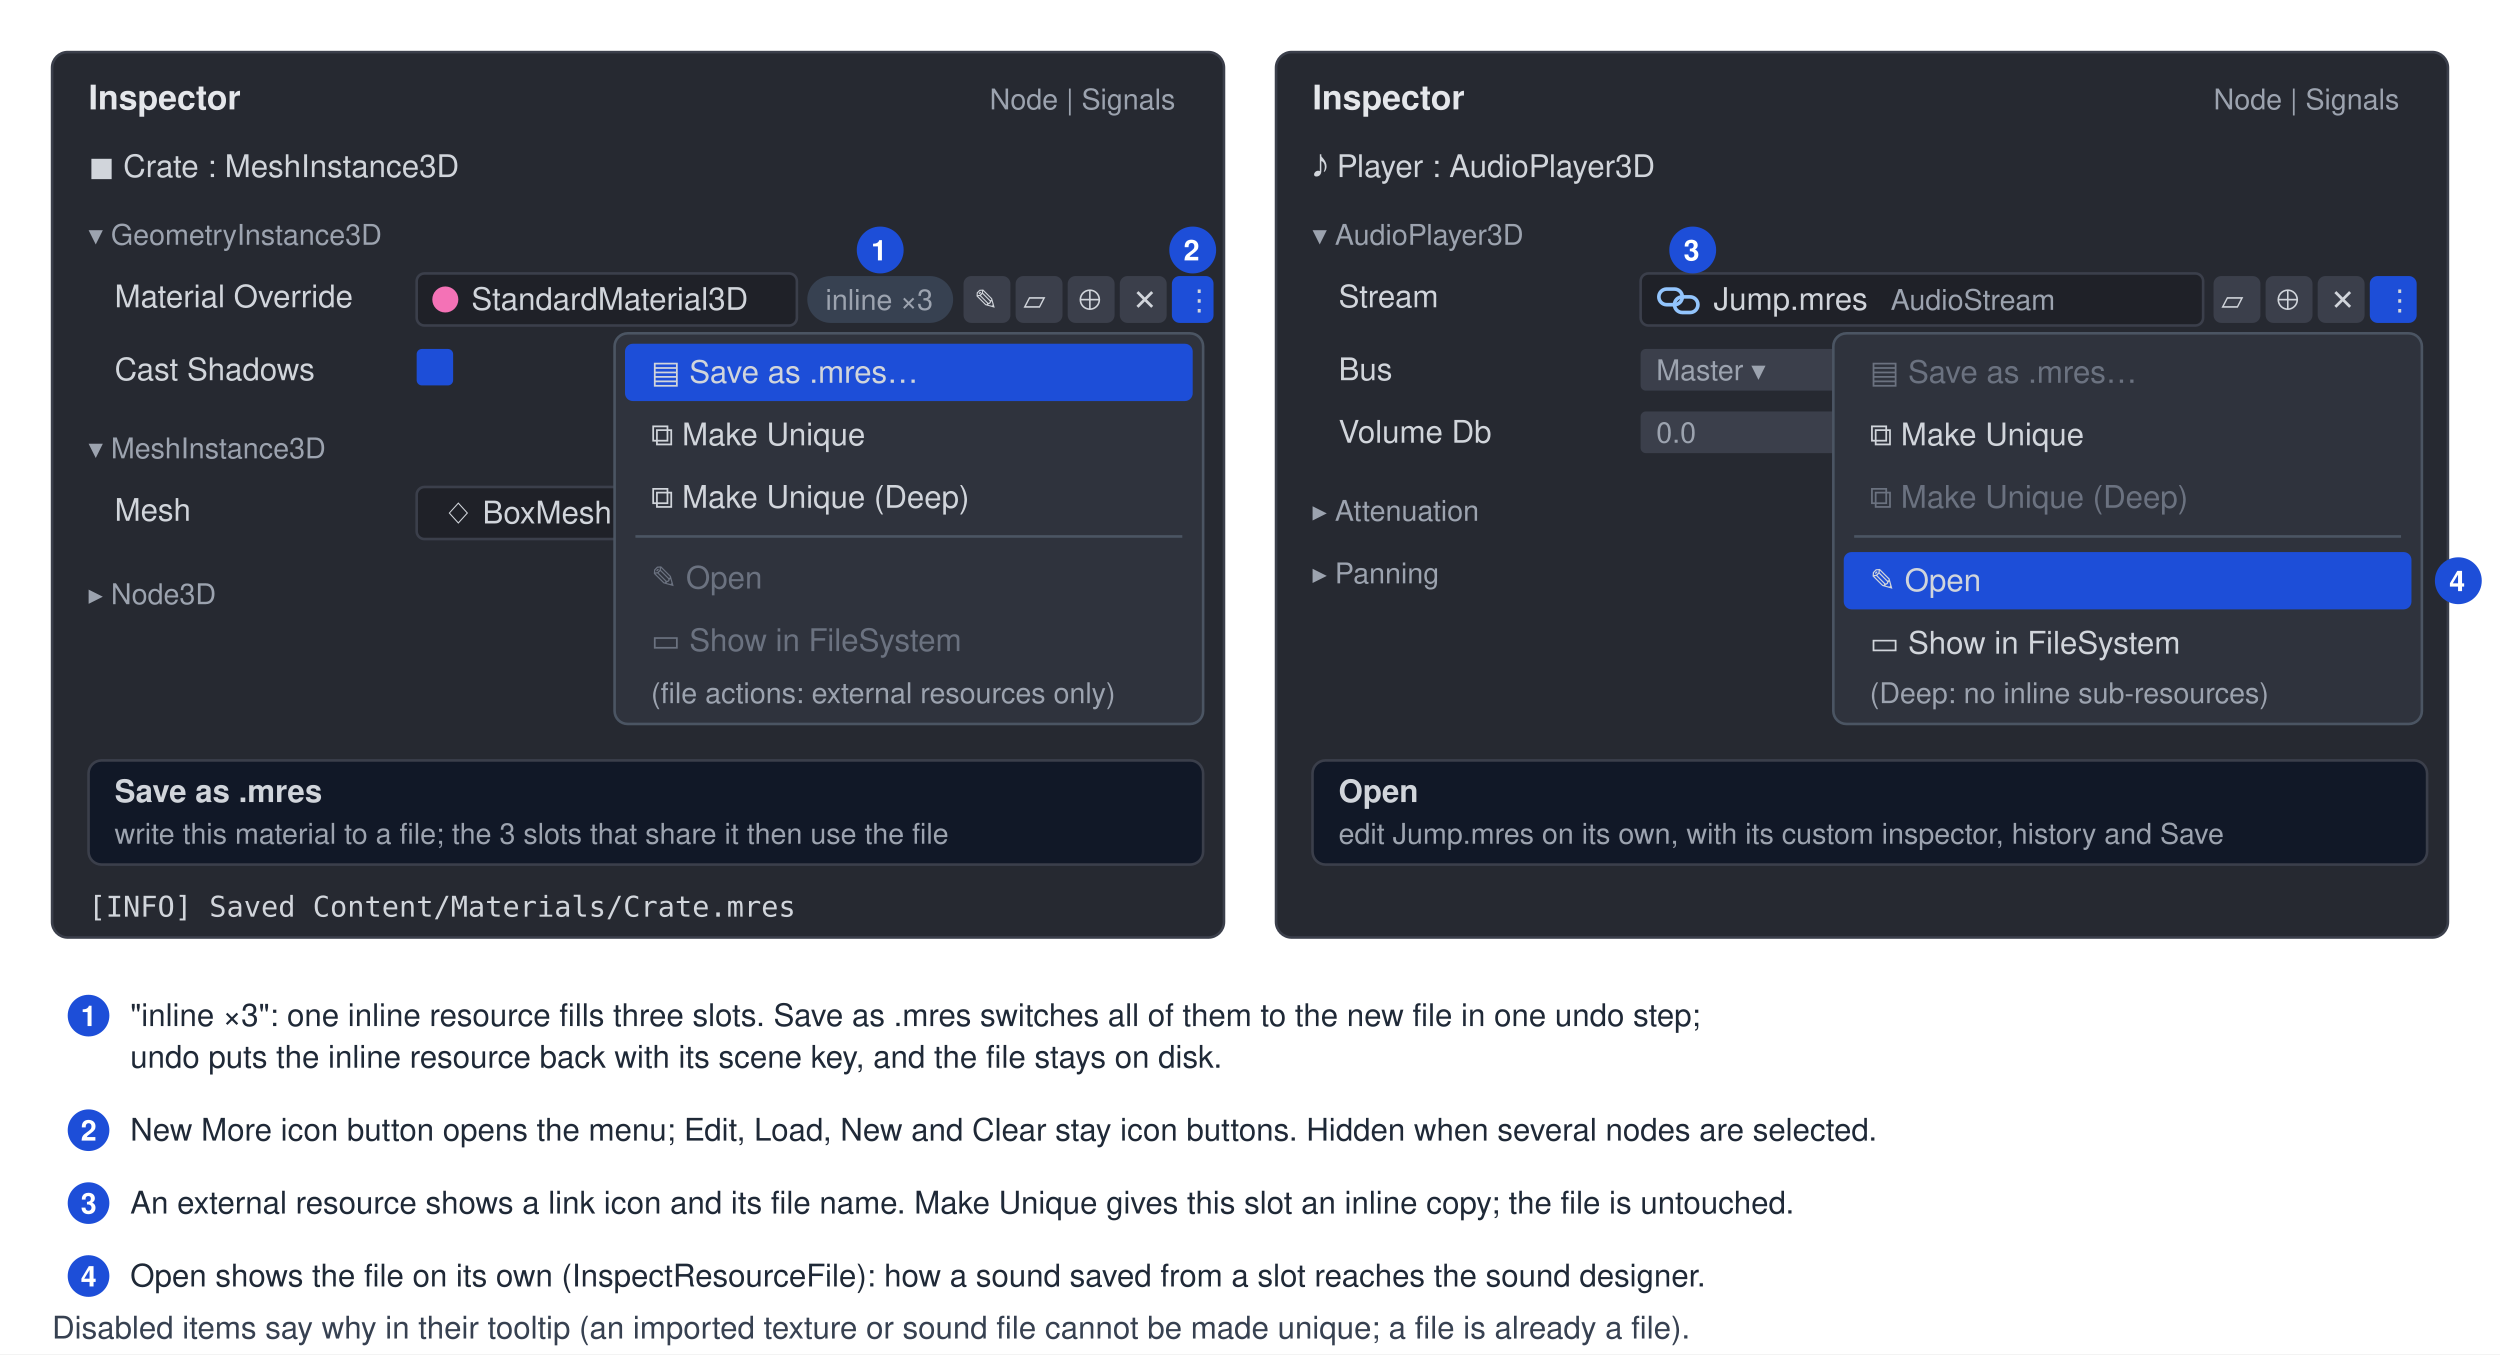
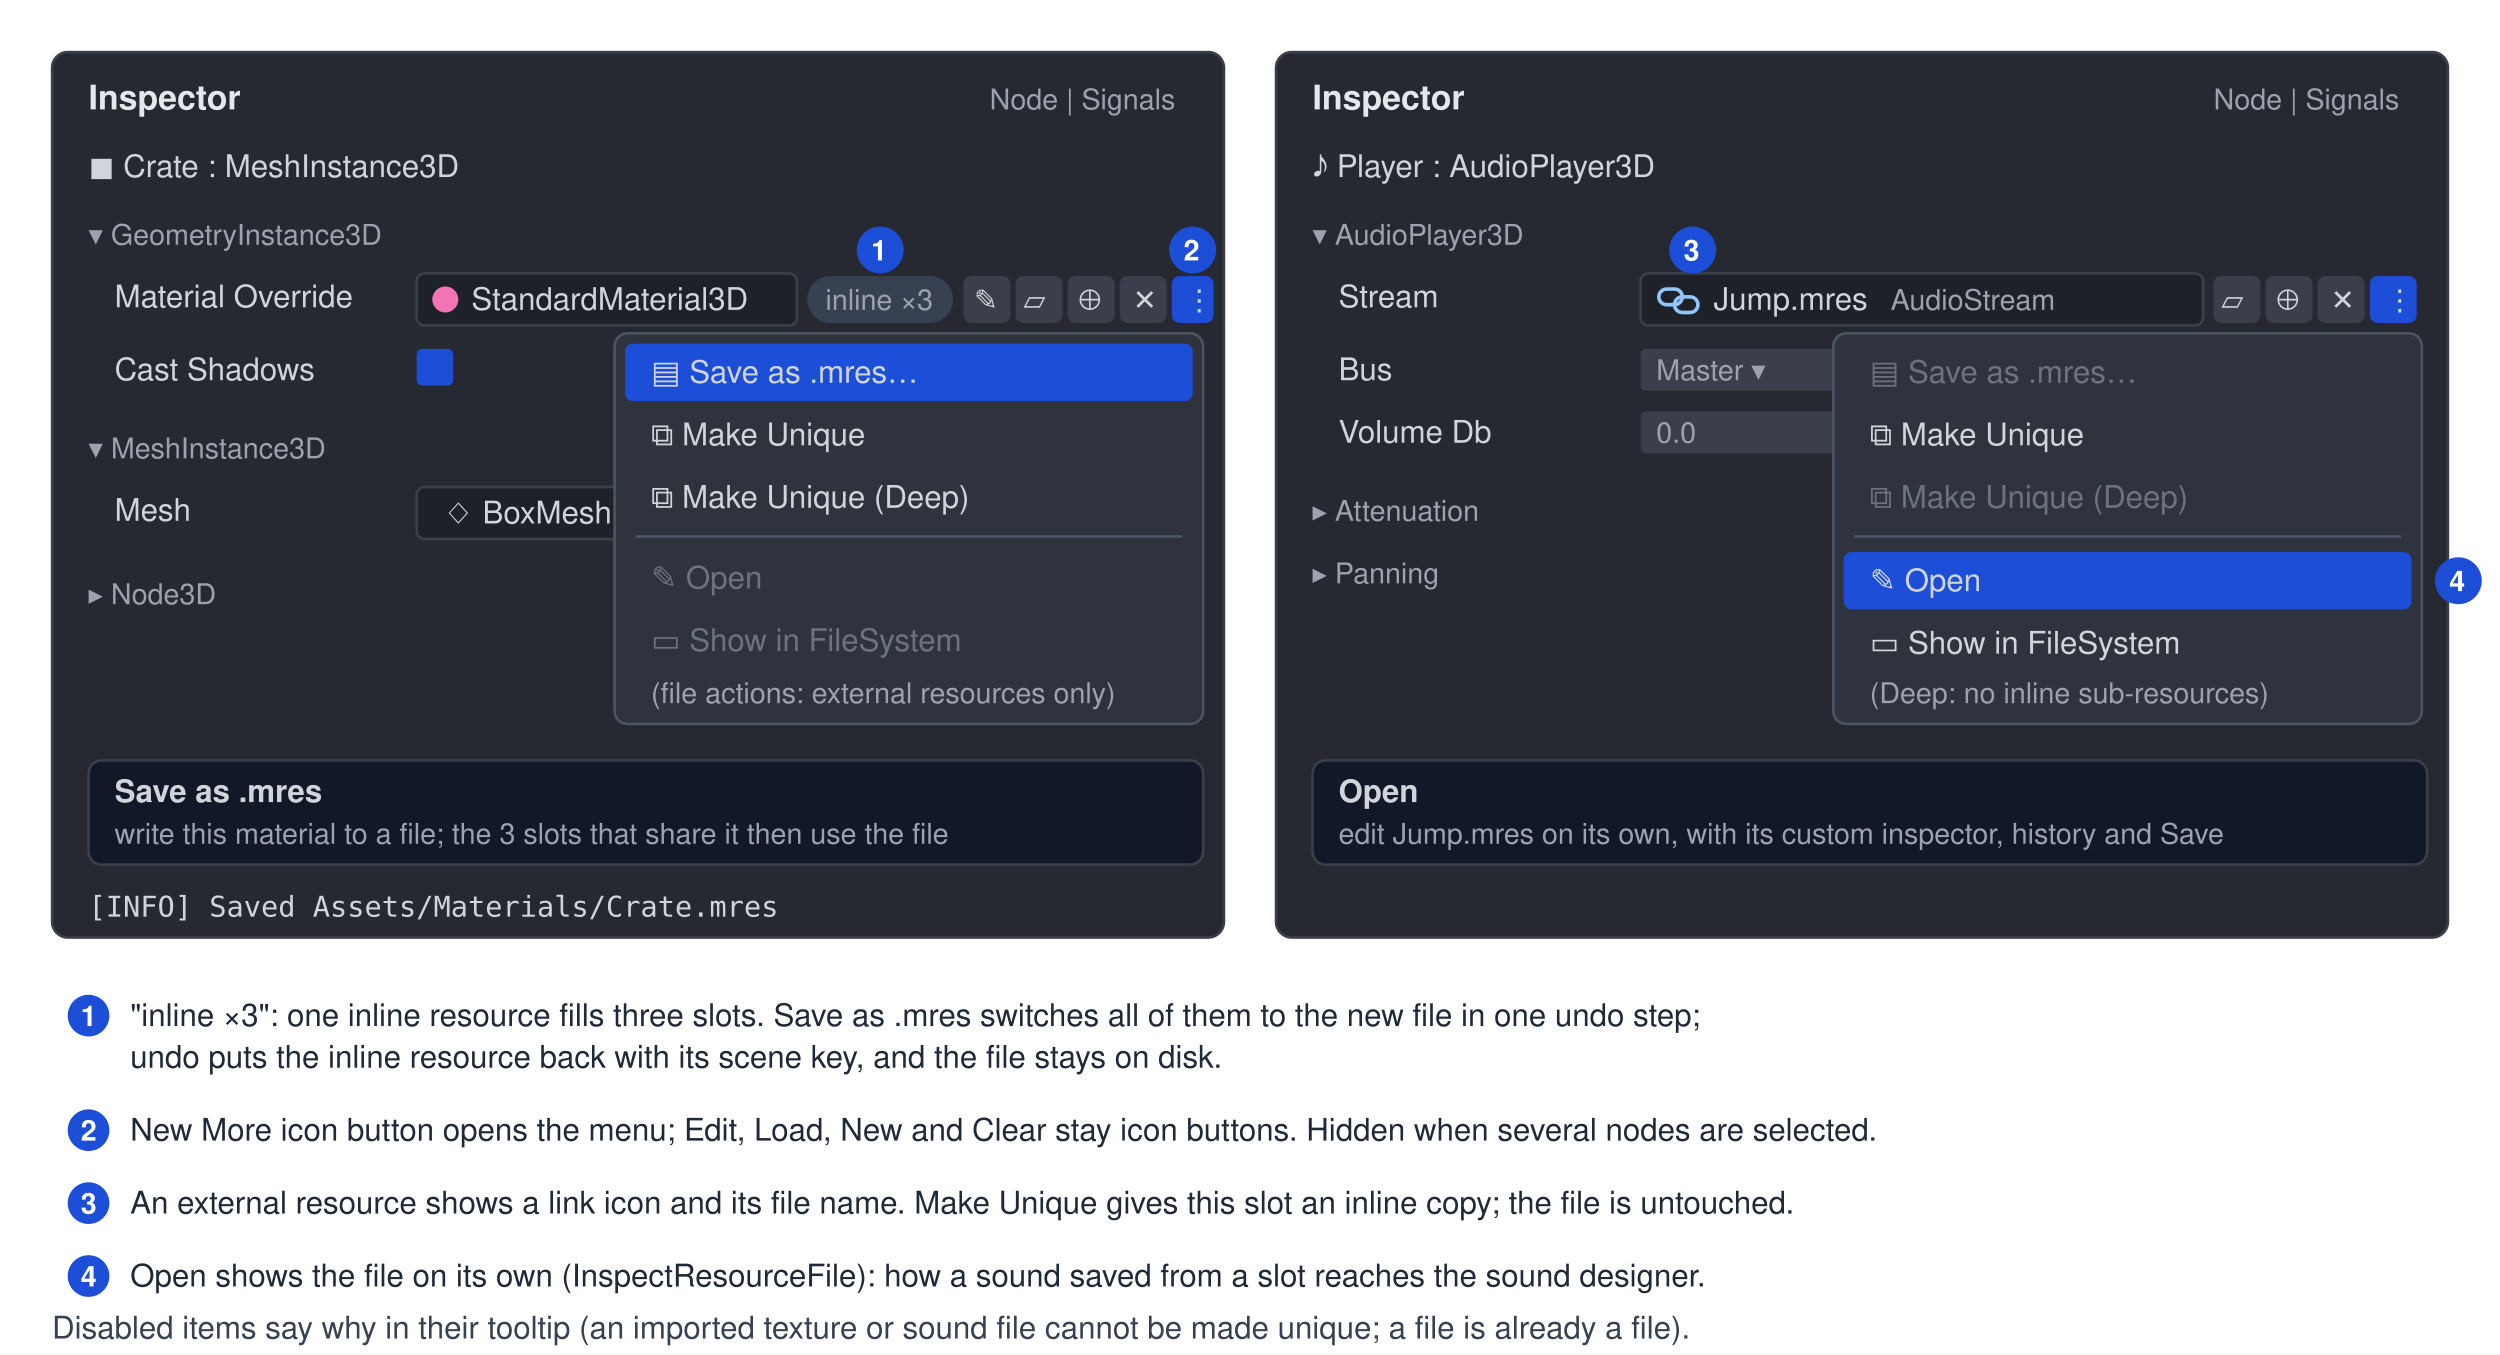
<svg xmlns="http://www.w3.org/2000/svg" viewBox="0 0 960 520" font-family="-apple-system, 'Segoe UI', Helvetica, Arial, sans-serif" font-size="13">
  <rect width="960" height="520" fill="#ffffff" />
  <style>
    .hdr{font-weight:600;font-size:13px;fill:#e5e7eb}
    .t{fill:#d1d5db;font-size:12px}
    .s{fill:#9ca3af;font-size:11px}
    .d{fill:#6b7280;font-size:12px}
    .m{font-family:ui-monospace, Menlo, Consolas, monospace;font-size:11px;fill:#d1d5db}
    .cap{fill:#374151;font-size:12px}
    .leg{fill:#1f2937;font-size:12px}
    .badge{fill:#1d4ed8}
    .bt{fill:#ffffff;font-size:11px;font-weight:700}
    .btn{fill:#3b3f4b}
    .g{fill:#d1d5db;font-size:11px}
  </style>
  <rect x="20" y="20" width="450" height="340" rx="6" fill="#262931" stroke="#3b3f4b" />
  <text x="34" y="42" class="hdr">Inspector</text>
  <text x="380" y="42" class="s">Node | Signals</text>
  <text x="34" y="68" class="t">◼ Crate : MeshInstance3D</text>
  <text x="34" y="94" class="s">▾ GeometryInstance3D</text>
  <text x="44" y="118" class="t">Material Override</text>
  <rect x="160" y="105" width="146" height="20" rx="3" fill="#1f2128" stroke="#3b3f4b" />
  <circle cx="171" cy="115" r="5" fill="#f472b6" />
  <text x="181" y="119" class="t">StandardMaterial3D</text>
  <rect x="310" y="106" width="56" height="18" rx="9" fill="#374151" />
  <text x="317" y="119" class="s">inline ×3</text>
  <rect x="370" y="106" width="18" height="18" rx="3" class="btn" />
  <text x="374" y="119" class="g">✎</text>
  <rect x="390" y="106" width="18" height="18" rx="3" class="btn" />
  <text x="393" y="119" class="g">▱</text>
  <rect x="410" y="106" width="18" height="18" rx="3" class="btn" />
  <text x="413" y="119" class="g">⊕</text>
  <rect x="430" y="106" width="18" height="18" rx="3" class="btn" />
  <text x="435" y="119" class="g">✕</text>
  <rect x="450" y="106" width="16" height="18" rx="3" fill="#1d4ed8" />
  <text x="455" y="119" class="g">⋮</text>
  <text x="44" y="146" class="t">Cast Shadows</text>
  <rect x="160" y="134" width="14" height="14" rx="2" fill="#1d4ed8" />
  <text x="34" y="176" class="s">▾ MeshInstance3D</text>
  <text x="44" y="200" class="t">Mesh</text>
  <rect x="160" y="187" width="146" height="20" rx="3" fill="#1f2128" stroke="#3b3f4b" />
  <text x="170" y="201" class="t">◇ BoxMesh</text>
  <rect x="310" y="188" width="44" height="18" rx="9" fill="#374151" />
  <text x="318" y="201" class="s">inline</text>
  <text x="34" y="232" class="s">▸ Node3D</text>
  <rect x="236" y="128" width="226" height="150" rx="5" fill="#2f333d" stroke="#4b5563" />
  <rect x="240" y="132" width="218" height="22" rx="3" fill="#1d4ed8" />
  <text x="250" y="147" class="t">▤  Save as .mres…</text>
  <text x="250" y="171" class="t">⧉  Make Unique</text>
  <text x="250" y="195" class="t">⧉  Make Unique (Deep)</text>
  <line x1="244" y1="206" x2="454" y2="206" stroke="#4b5563" />
  <text x="250" y="226" class="d">✎  Open</text>
  <text x="250" y="250" class="d">▭  Show in FileSystem</text>
  <text x="250" y="270" class="s">(file actions: external resources only)</text>
  <rect x="34" y="292" width="428" height="40" rx="5" fill="#111827" stroke="#3b3f4b" />
  <text x="44" y="308" class="t" font-weight="600">Save as .mres</text>
  <text x="44" y="324" class="s">write this material to a file; the 3 slots that share it then use the file</text>
-   <text x="34" y="352" class="m">[INFO] Saved Content/Materials/Crate.mres</text>
+   <text x="34" y="352" class="m">[INFO] Saved Assets/Materials/Crate.mres</text>
  <rect x="490" y="20" width="450" height="340" rx="6" fill="#262931" stroke="#3b3f4b" />
  <text x="504" y="42" class="hdr">Inspector</text>
  <text x="850" y="42" class="s">Node | Signals</text>
  <text x="504" y="68" class="t">♪ Player : AudioPlayer3D</text>
  <text x="504" y="94" class="s">▾ AudioPlayer3D</text>
  <text x="514" y="118" class="t">Stream</text>
  <rect x="630" y="105" width="216" height="20" rx="3" fill="#1f2128" stroke="#3b3f4b" />
  <rect x="637" y="111" width="9" height="6" rx="3" fill="none" stroke="#93c5fd" stroke-width="1.4" />
  <rect x="643" y="114" width="9" height="6" rx="3" fill="none" stroke="#93c5fd" stroke-width="1.4" />
  <text x="658" y="119" class="t">Jump.mres</text>
  <text x="726" y="119" class="s">AudioStream</text>
  <rect x="850" y="106" width="18" height="18" rx="3" class="btn" />
  <text x="853" y="119" class="g">▱</text>
  <rect x="870" y="106" width="18" height="18" rx="3" class="btn" />
  <text x="873" y="119" class="g">⊕</text>
  <rect x="890" y="106" width="18" height="18" rx="3" class="btn" />
  <text x="895" y="119" class="g">✕</text>
  <rect x="910" y="106" width="18" height="18" rx="3" fill="#1d4ed8" />
  <text x="916" y="119" class="g">⋮</text>
  <text x="514" y="146" class="t">Bus</text>
  <rect x="630" y="134" width="120" height="16" rx="2" fill="#3b3f4b" />
  <text x="636" y="146" class="s">Master ▾</text>
  <text x="514" y="170" class="t">Volume Db</text>
  <rect x="630" y="158" width="120" height="16" rx="2" fill="#3b3f4b" />
  <text x="636" y="170" class="s">0.0</text>
  <text x="504" y="200" class="s">▸ Attenuation</text>
  <text x="504" y="224" class="s">▸ Panning</text>
  <rect x="704" y="128" width="226" height="150" rx="5" fill="#2f333d" stroke="#4b5563" />
  <text x="718" y="147" class="d">▤  Save as .mres…</text>
  <text x="718" y="171" class="t">⧉  Make Unique</text>
  <text x="718" y="195" class="d">⧉  Make Unique (Deep)</text>
  <line x1="712" y1="206" x2="922" y2="206" stroke="#4b5563" />
  <rect x="708" y="212" width="218" height="22" rx="3" fill="#1d4ed8" />
  <text x="718" y="227" class="t">✎  Open</text>
  <text x="718" y="251" class="t">▭  Show in FileSystem</text>
  <text x="718" y="270" class="s">(Deep: no inline sub-resources)</text>
  <rect x="504" y="292" width="428" height="40" rx="5" fill="#111827" stroke="#3b3f4b" />
  <text x="514" y="308" class="t" font-weight="600">Open</text>
  <text x="514" y="324" class="s">edit Jump.mres on its own, with its custom inspector, history and Save</text>
  <circle cx="338" cy="96" r="9" class="badge" />
  <text x="334.5" y="100" class="bt">1</text>
  <circle cx="458" cy="96" r="9" class="badge" />
  <text x="454.5" y="100" class="bt">2</text>
  <circle cx="650" cy="96" r="9" class="badge" />
  <text x="646.5" y="100" class="bt">3</text>
  <circle cx="944" cy="223" r="9" class="badge" />
  <text x="940.5" y="227" class="bt">4</text>
  <g>
    <circle cx="34" cy="390" r="8" class="badge" />
    <text x="31" y="394" class="bt">1</text>
    <text x="50" y="394" class="leg">"inline ×3": one inline resource fills three slots. Save as .mres switches all of them to the new file in one undo step;</text>
    <text x="50" y="410" class="leg">undo puts the inline resource back with its scene key, and the file stays on disk.</text>
    <circle cx="34" cy="434" r="8" class="badge" />
    <text x="31" y="438" class="bt">2</text>
    <text x="50" y="438" class="leg">New More icon button opens the menu; Edit, Load, New and Clear stay icon buttons. Hidden when several nodes are selected.</text>
    <circle cx="34" cy="462" r="8" class="badge" />
    <text x="31" y="466" class="bt">3</text>
    <text x="50" y="466" class="leg">An external resource shows a link icon and its file name. Make Unique gives this slot an inline copy; the file is untouched.</text>
    <circle cx="34" cy="490" r="8" class="badge" />
    <text x="31" y="494" class="bt">4</text>
    <text x="50" y="494" class="leg">Open shows the file on its own (InspectResourceFile): how a sound saved from a slot reaches the sound designer.</text>
  </g>
  <text x="20" y="514" class="cap">Disabled items say why in their tooltip (an imported texture or sound file cannot be made unique; a file is already a file).</text>
</svg>
